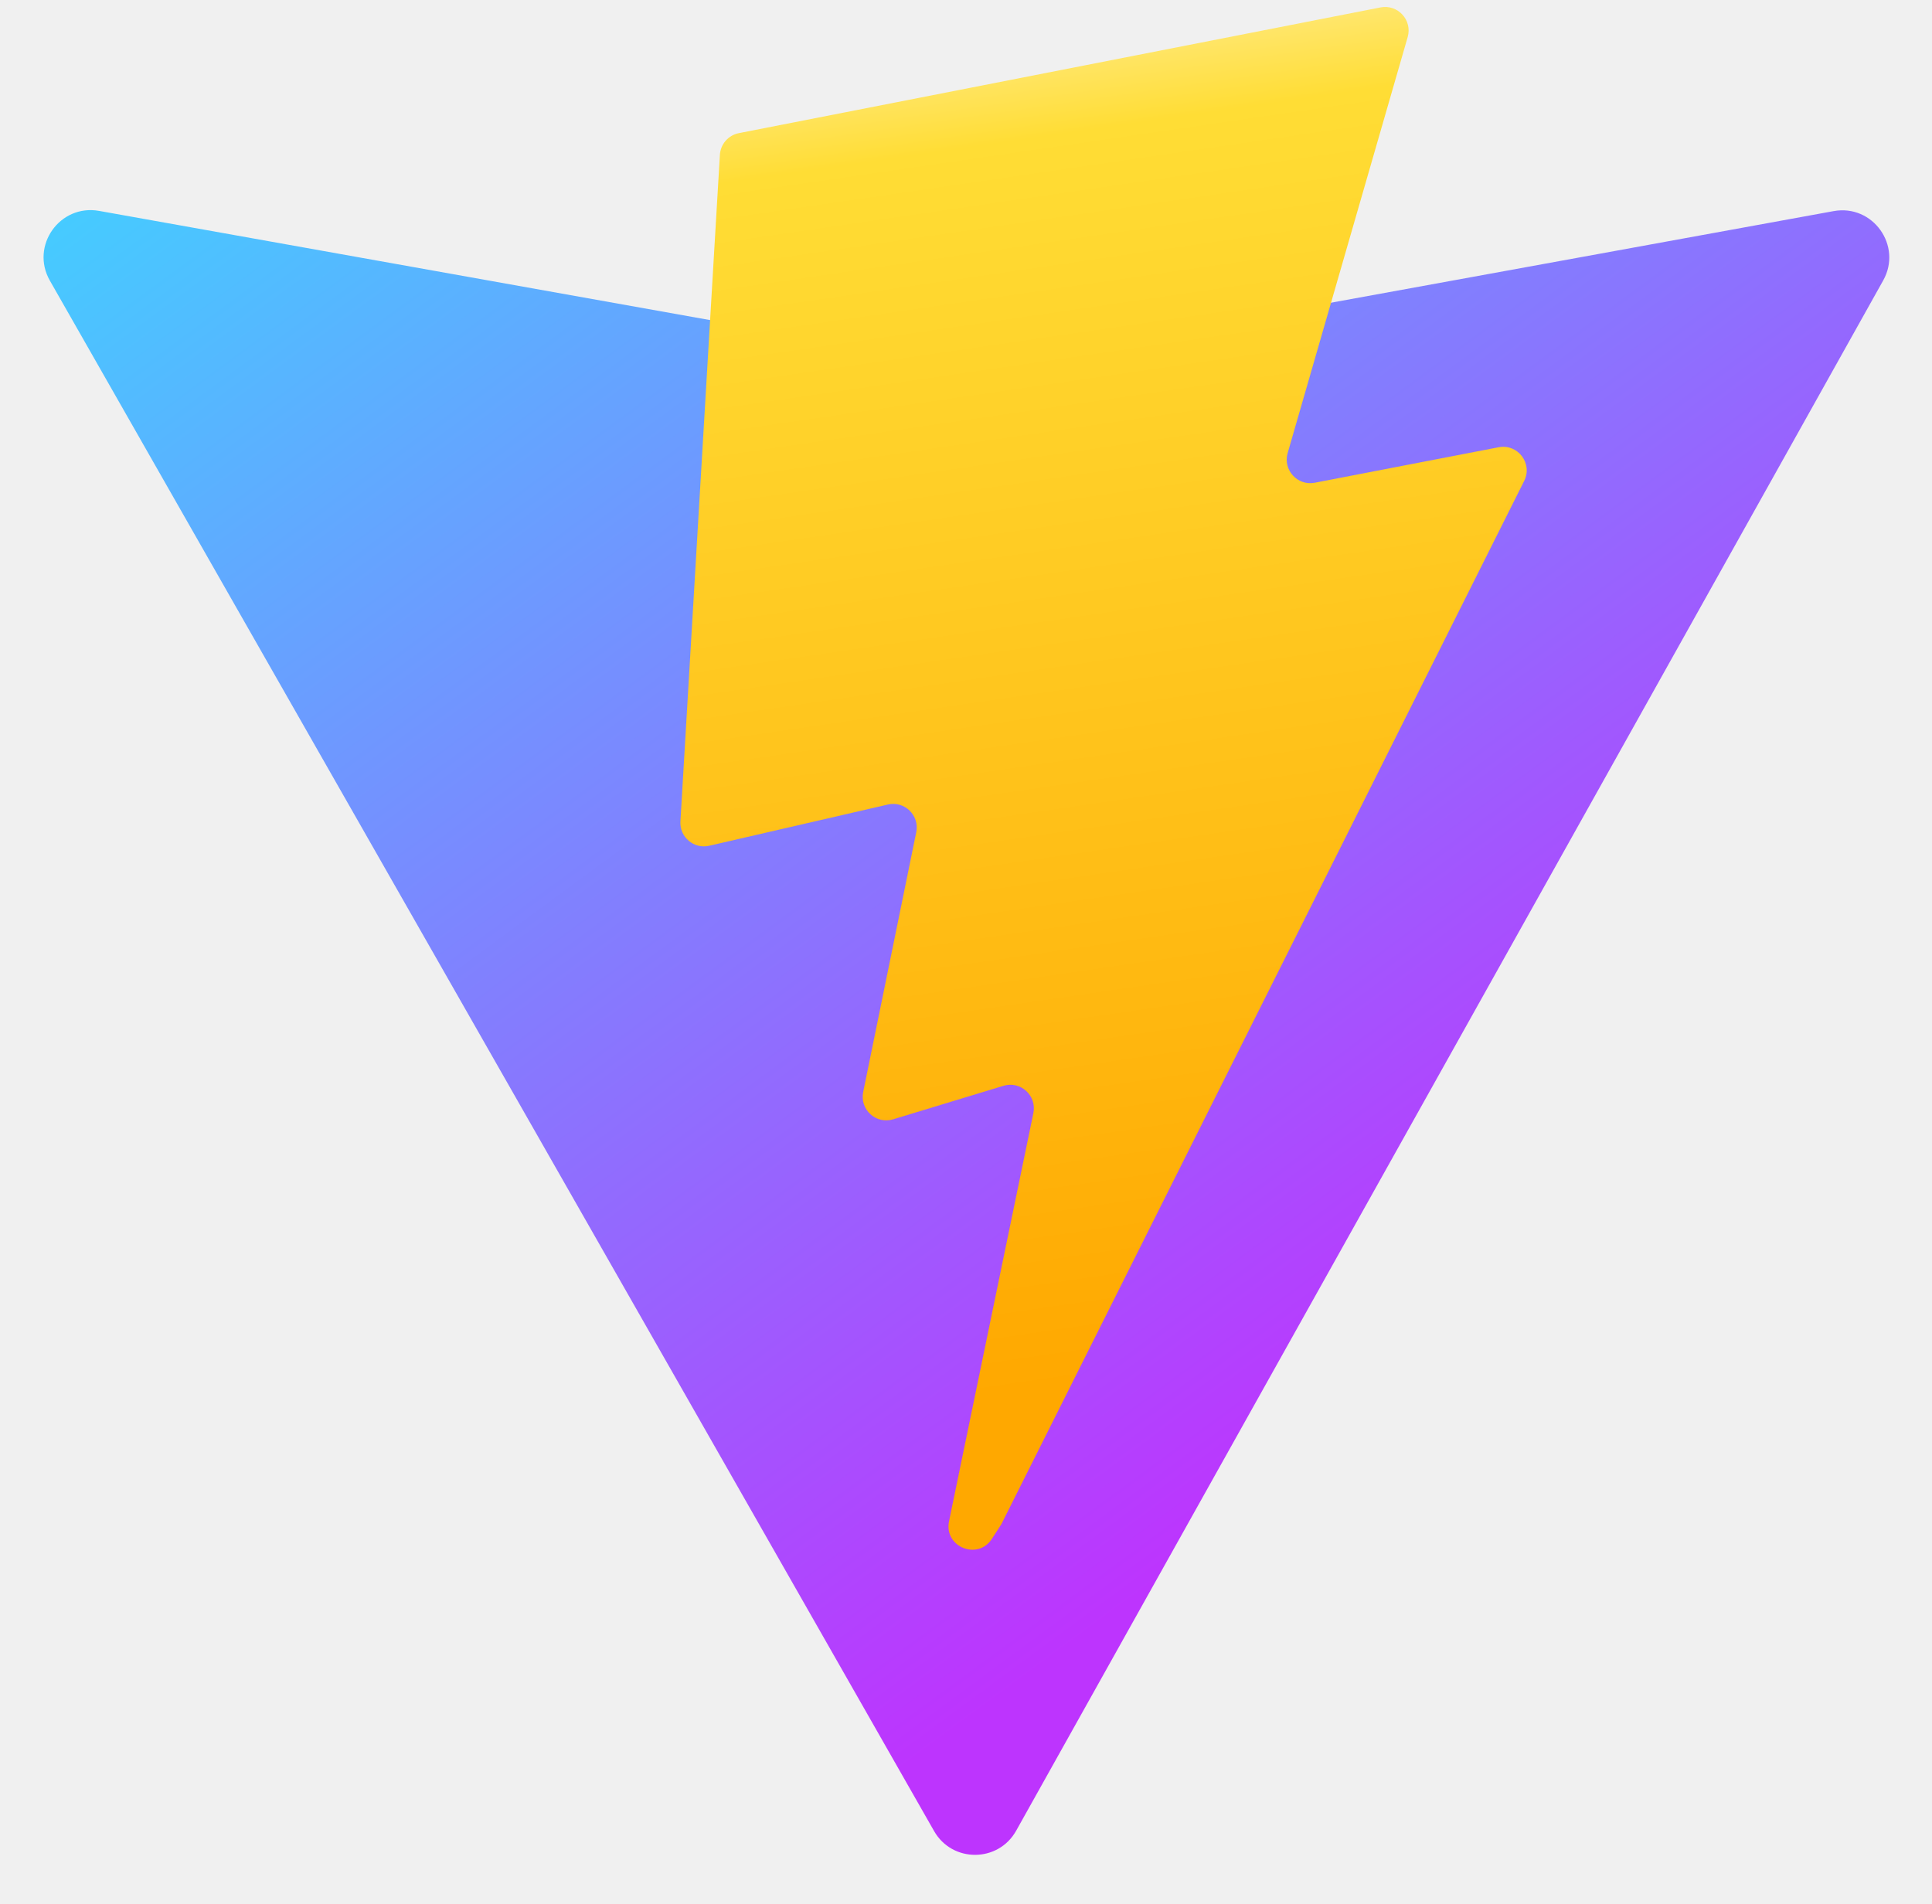
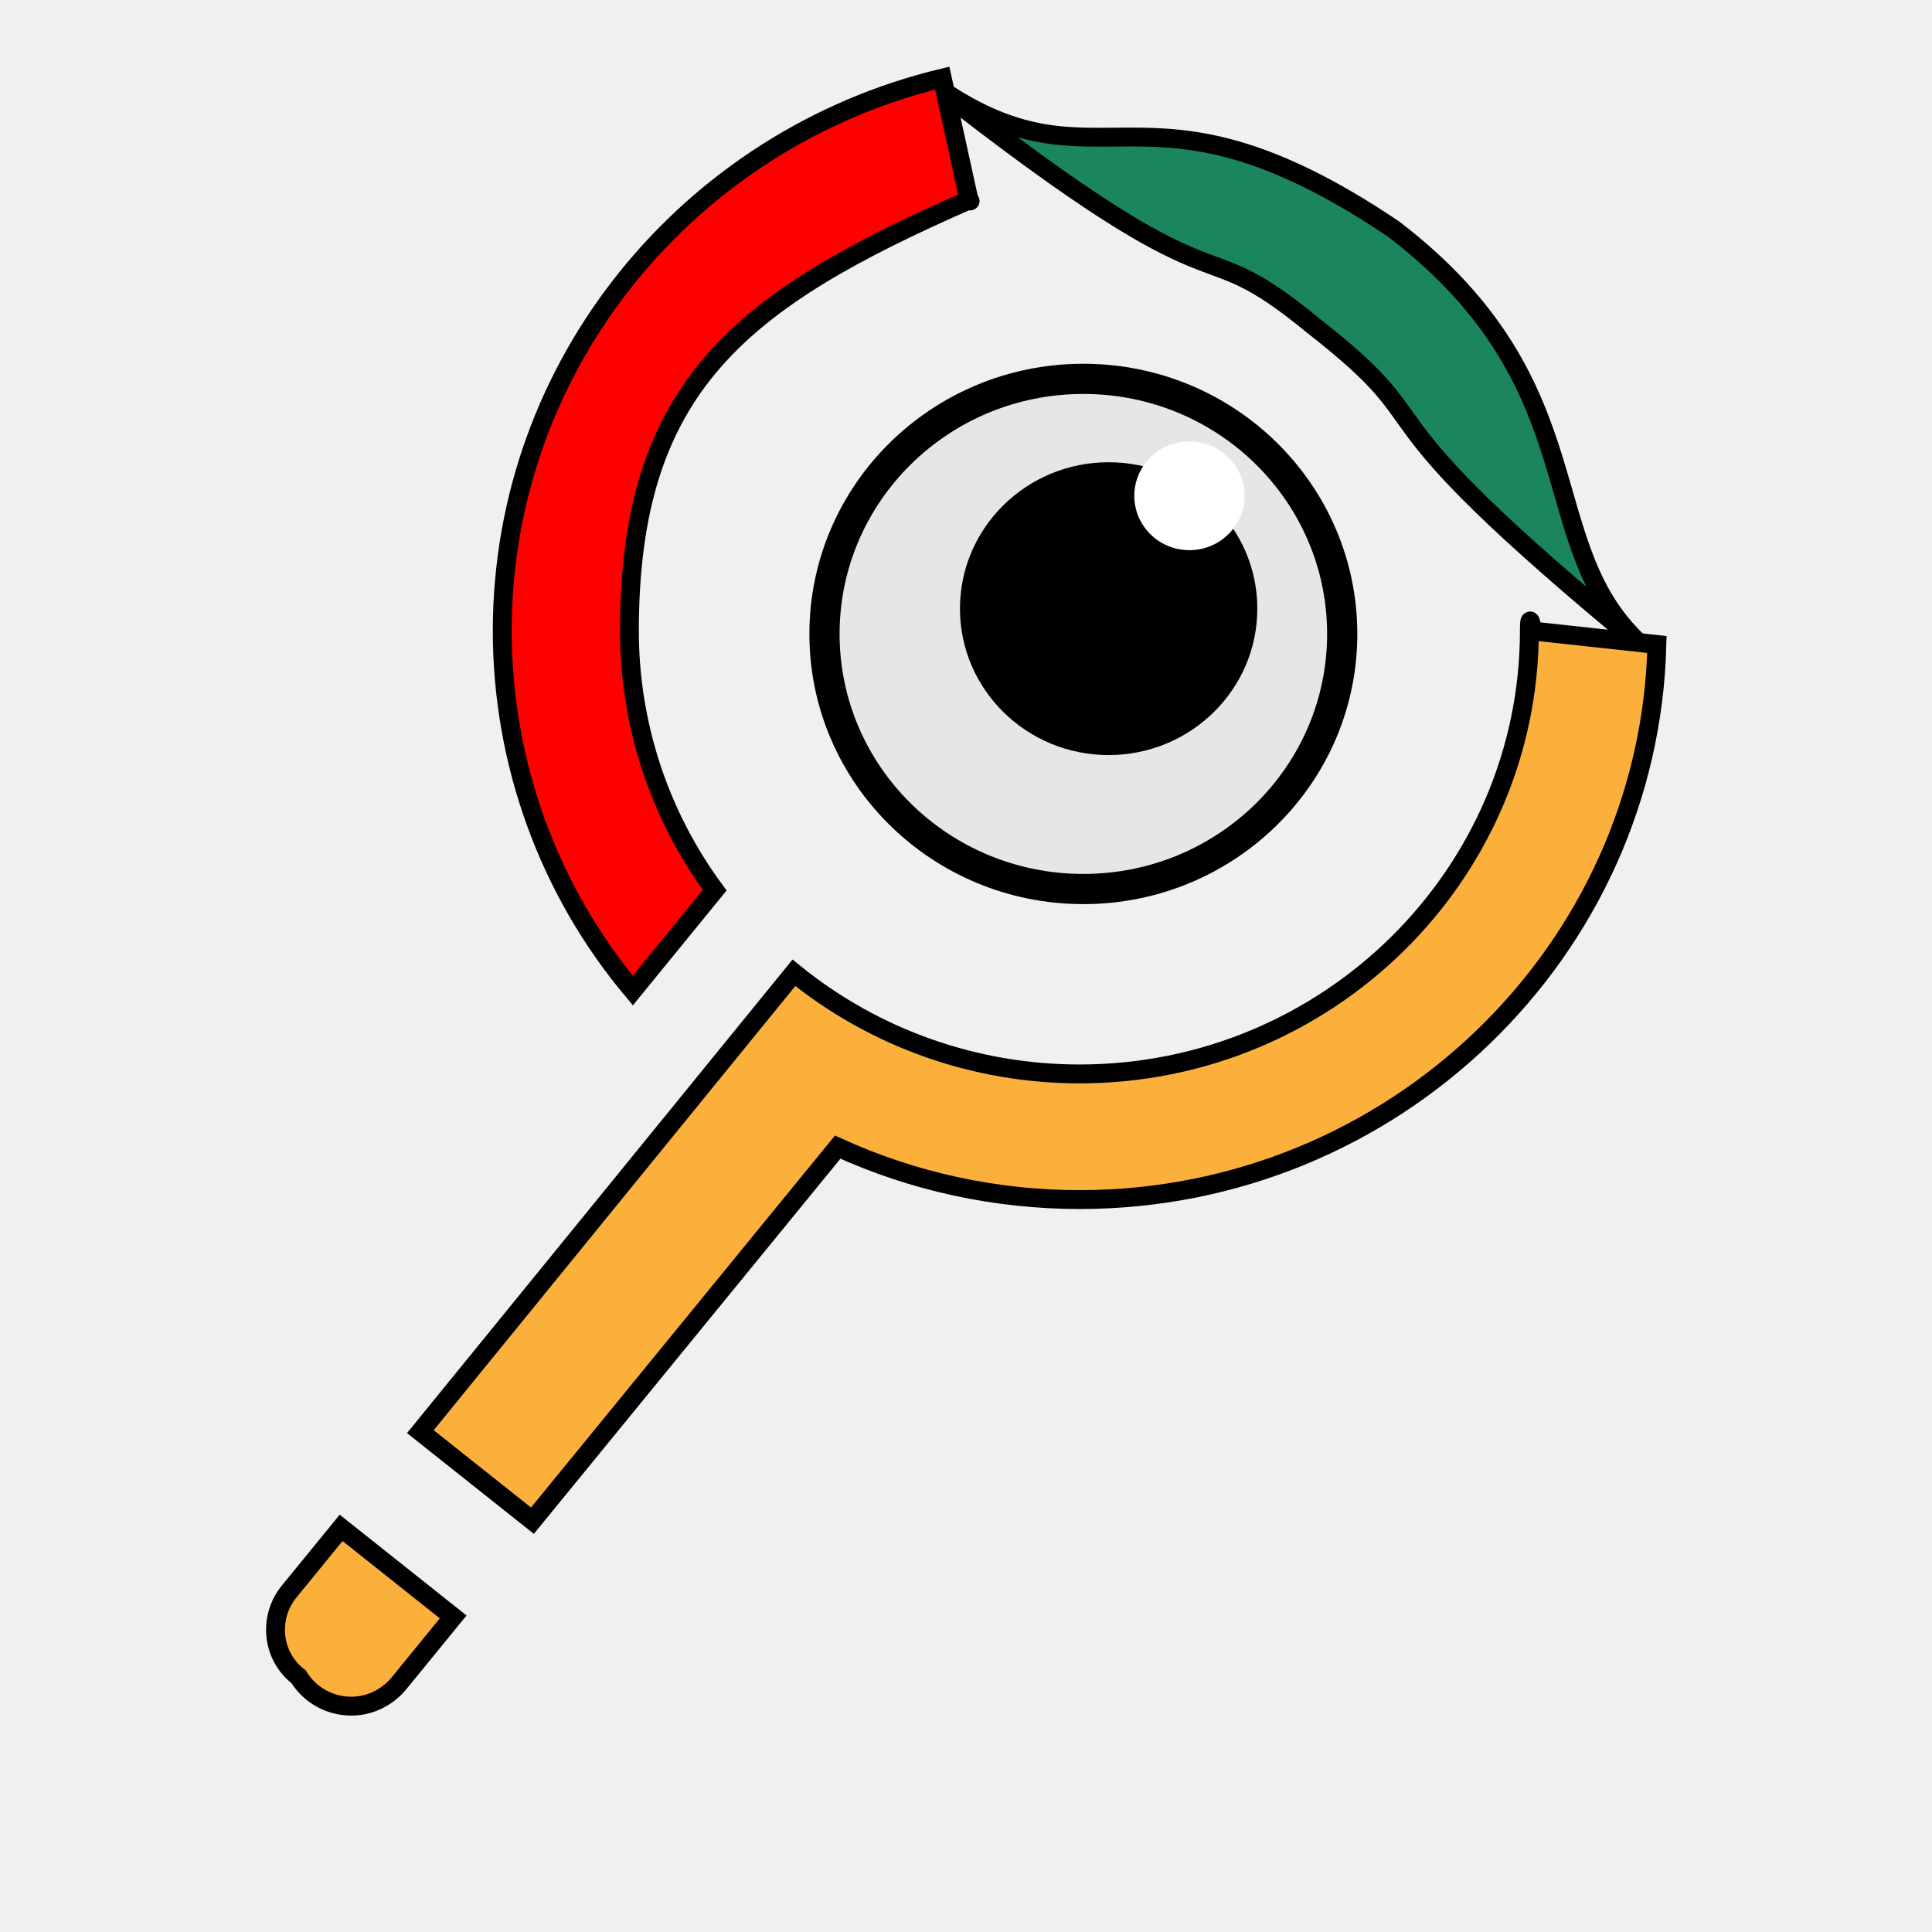
- <svg xmlns="http://www.w3.org/2000/svg" width="410" height="404" viewBox="0 0 410 404" fill="none">
-   <path d="M399.641 59.525L215.643 388.545C211.844 395.338 202.084 395.378 198.228 388.618L10.582 59.556C6.381 52.19 12.68 43.267 21.028 44.759L205.223 77.682C206.398 77.892 207.601 77.89 208.776 77.676L389.119 44.806C397.439 43.289 403.768 52.143 399.641 59.525Z" fill="url(#paint0_linear)" />
-   <path d="M292.965 1.574L156.801 28.255C154.563 28.694 152.906 30.59 152.771 32.866L144.395 174.33C144.198 177.662 147.258 180.248 150.51 179.498L188.42 170.749C191.967 169.931 195.172 173.055 194.443 176.622L183.18 231.775C182.422 235.487 185.907 238.661 189.532 237.56L212.947 230.446C216.577 229.344 220.065 232.527 219.297 236.242L201.398 322.875C200.278 328.294 207.486 331.249 210.492 326.603L212.5 323.5L323.454 102.072C325.312 98.365 322.108 94.137 318.036 94.923L279.014 102.454C275.347 103.161 272.227 99.746 273.262 96.158L298.731 7.867C299.767 4.273 296.636 0.855 292.965 1.574Z" fill="url(#paint1_linear)" />
-   <defs>
-     <linearGradient id="paint0_linear" x1="6" y1="33" x2="235" y2="344" gradientUnits="userSpaceOnUse">
-       <stop stop-color="#41D1FF" />
-       <stop offset="1" stop-color="#BD34FE" />
-     </linearGradient>
-     <linearGradient id="paint1_linear" x1="194.651" y1="8.818" x2="236.076" y2="292.989" gradientUnits="userSpaceOnUse">
-       <stop stop-color="#FFEA83" />
-       <stop offset="0.083" stop-color="#FFDD35" />
-       <stop offset="1" stop-color="#FFA800" />
-     </linearGradient>
-   </defs>
+ <svg xmlns="http://www.w3.org/2000/svg" version="1.1" id="Layer_1" x="0px" y="0px" viewBox="0 0 512 512" style="enable-background:new 0 0 512 512;" xml:space="preserve">
+   <style type="text/css">
+ 	.st0{fill:#E6E6E6;stroke:#000000;stroke-width:8;stroke-miterlimit:10;}
+ 	.st1{fill:#FFFFFF;}
+ 	.st2{fill:#1B855E;stroke:#000000;stroke-width:5;stroke-miterlimit:10;}
+ 	.st3{fill:#FBB03B;stroke:#000000;stroke-width:5;stroke-miterlimit:10;}
+ 	.st4{fill:#FF0000;stroke:#000000;stroke-width:5;stroke-miterlimit:10;}
+ </style>
+   <g>
+     <ellipse class="st0" cx="287.1" cy="168" rx="68.6" ry="67.6" />
+     <ellipse cx="293.8" cy="161.3" rx="39.4" ry="38.8" />
+     <ellipse class="st1" cx="315.2" cy="131.4" rx="14.6" ry="14.4" />
+   </g>
+   <path class="st2" d="M246.7,21.9c45,32.2,55.1-6.7,122.6,38.8c55.1,42.1,36,84.3,66.4,110.9c-82.1-67.6-49.5-55.5-87.8-85.4  C314.2,58.5,329.9,87.3,246.7,21.9z" />
+   <path class="st3" d="M120.1,428.5l-29.7-23.6l-13.8,16.9c-5.5,6.8-4.6,16.8,2.2,22.3c0.1,0.1,0.2,0.1,0.3,0.2  c4.7,7.7,14.8,10.2,22.5,5.4c1.8-1.1,3.4-2.6,4.7-4.3L120.1,428.5z" />
+   <path class="st4" d="M133.1,167.2c0,34.8,12.2,68.6,34.6,95.3l21.7-26.6c-14.7-19.9-22.6-44-22.6-68.7c0-64.8,29.3-87.6,90-114.2  c0.1,0,0.6,0.6,0,0l-7.1-32.3C182.8,36.8,133.1,96.3,133.1,167.2z" />
+   <path class="st3" d="M406,167.2c-0.2-2.2-0.7-4.6-0.7-0.1c0,64.8-53.5,117.5-119.2,117.5c-27.6,0-54.3-9.4-75.7-26.8l-99,121.6  l29.7,23.6l80.9-99c20.1,9.2,42,13.9,64.1,13.9c83.1,0,151-65.7,153-147.1L406,167.2z" />
</svg>
